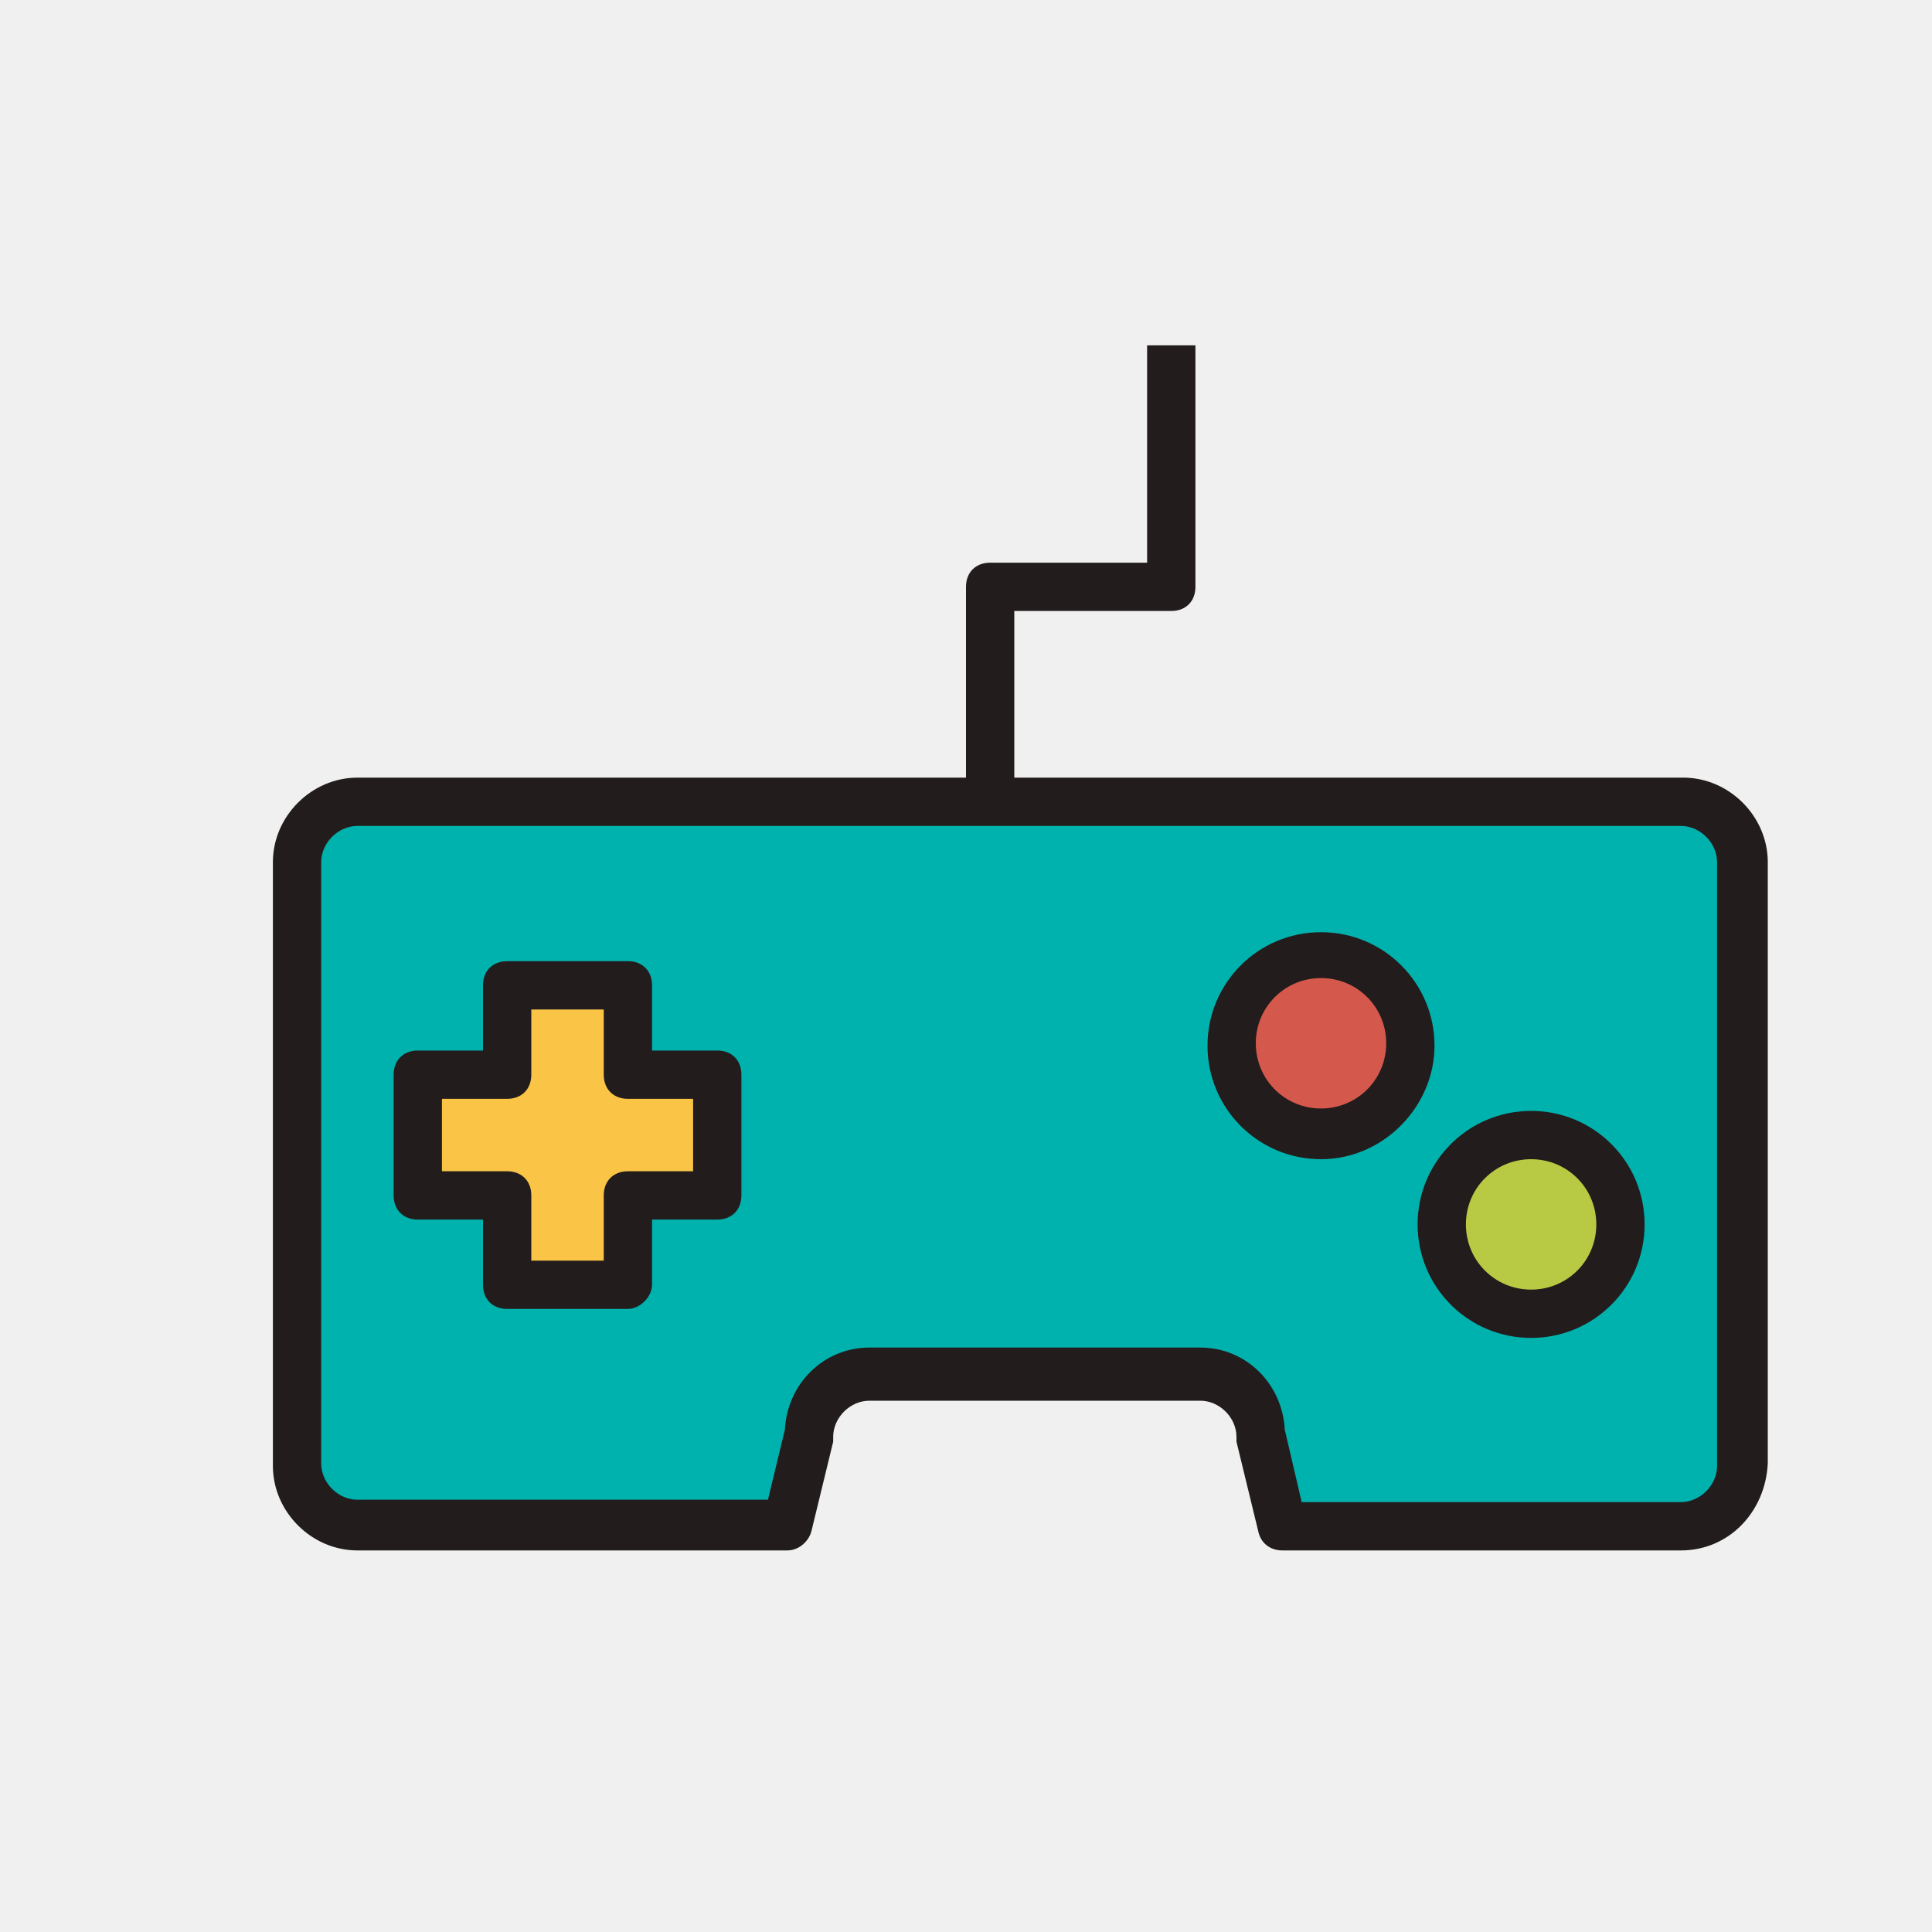
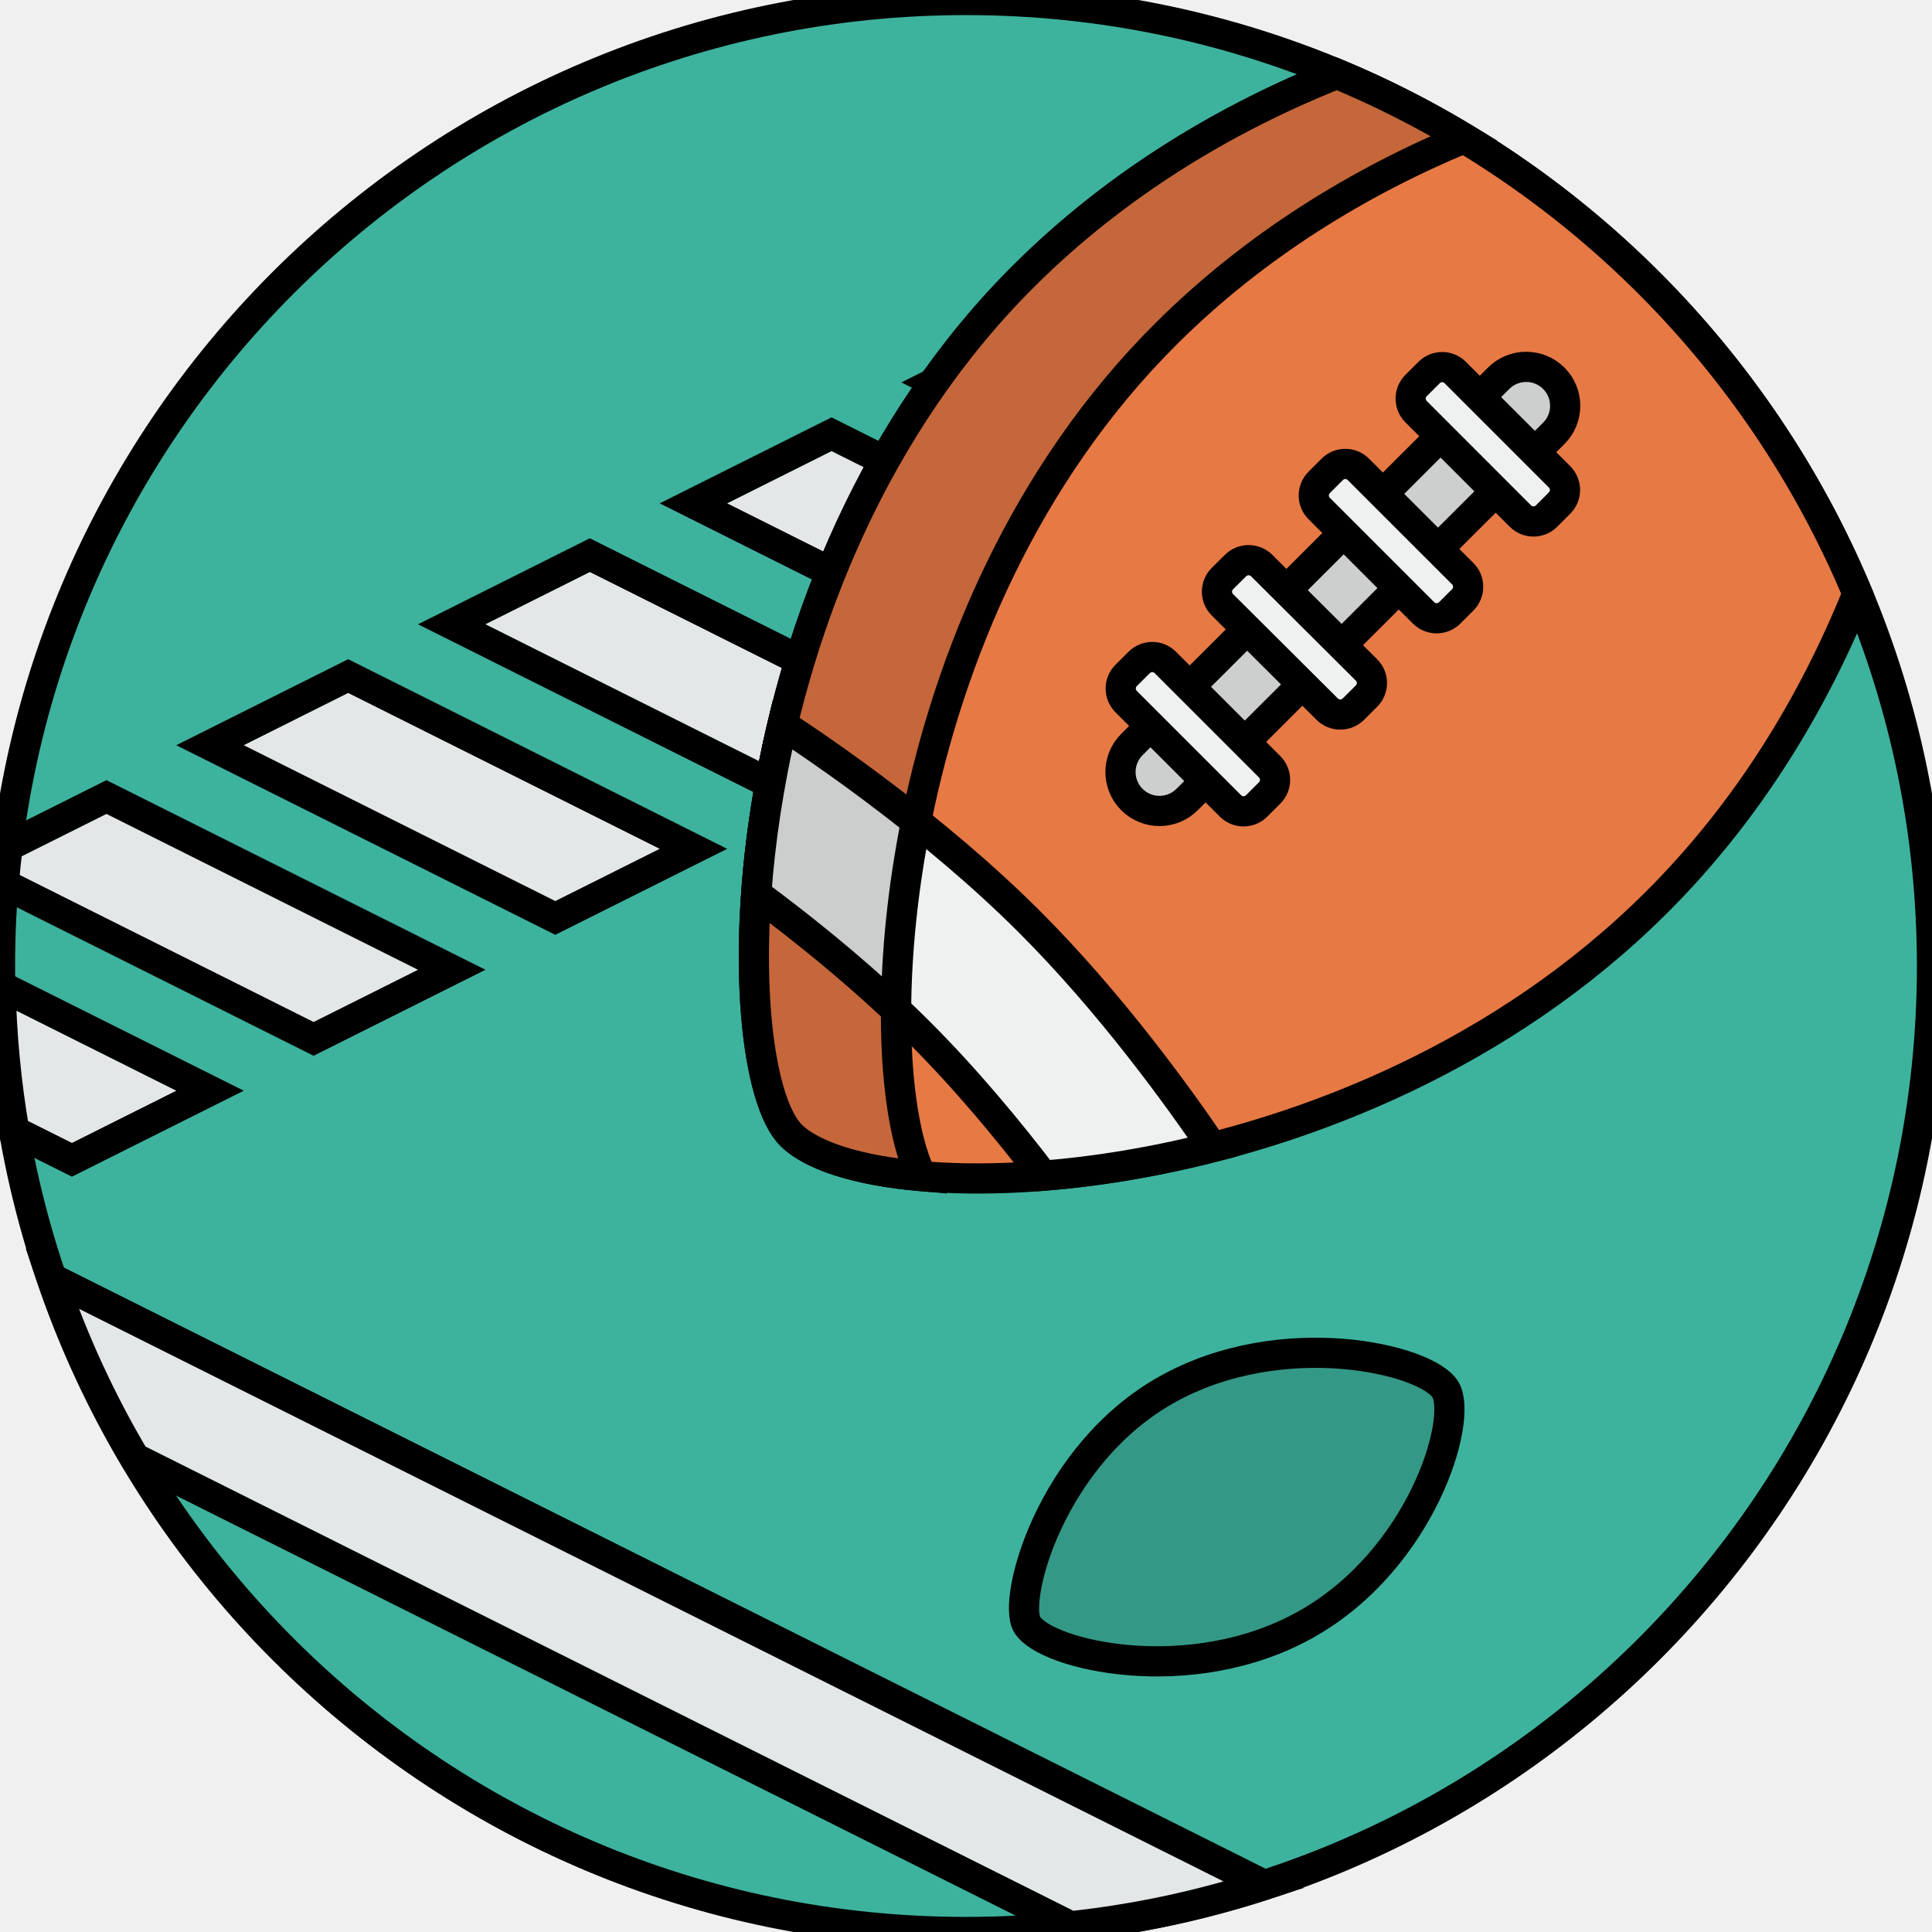
- <svg xmlns="http://www.w3.org/2000/svg" width="800px" height="800px" viewBox="0 0 1024 1024" class="icon" version="1.1">
-   <path d="M890.88 424.96H189.44c-17.92 0-32 14.08-32 32v318.72c0 17.92 14.08 32 32 32h227.84l11.52-47.36c0-17.92 14.08-32 32-32h175.36c17.92 0 32 14.08 32 32l11.52 47.36h211.2c17.92 0 32-14.08 32-32V456.96c0-16.64-14.08-32-32-32z" fill="#00B2AE" />
-   <path d="M890.88 821.76H679.68c-6.4 0-11.52-3.84-12.8-10.24l-11.52-47.36v-2.56c0-10.24-8.96-19.2-19.2-19.2H460.8c-10.24 0-19.2 8.96-19.2 19.2v2.56l-11.52 47.36c-1.28 5.12-6.4 10.24-12.8 10.24H189.44c-24.32 0-44.8-20.48-44.8-44.8v-320c0-24.32 20.48-44.8 44.8-44.8h702.72c24.32 0 44.8 20.48 44.8 44.8v318.72c-1.28 25.6-20.48 46.08-46.08 46.08z m-200.96-25.6h200.96c10.24 0 19.2-8.96 19.2-19.2v-320c0-10.24-8.96-19.2-19.2-19.2H189.44c-10.24 0-19.2 8.96-19.2 19.2v318.72c0 10.24 8.96 19.2 19.2 19.2h217.6l8.96-37.12c1.28-24.32 20.48-43.52 44.8-43.52h175.36c24.32 0 43.52 19.2 44.8 43.52l8.96 38.4z" fill="#231C1C" />
-   <path d="M537.6 422.4h-25.6v-111.36c0-7.68 5.12-12.8 12.8-12.8h83.2v-115.2h25.6v128c0 7.68-5.12 12.8-12.8 12.8H537.6V422.4z" fill="#231C1C" />
-   <path d="M700.16 552.96m-47.36 0a47.36 47.36 0 1 0 94.72 0 47.36 47.36 0 1 0-94.72 0Z" fill="#D4594C" />
-   <path d="M700.16 614.4c-33.28 0-60.16-26.88-60.16-60.16s26.88-60.16 60.16-60.16 60.16 26.88 60.16 60.16c0 32-26.88 60.16-60.16 60.16z m0-96c-19.2 0-34.56 15.36-34.56 34.56s15.36 34.56 34.56 34.56 34.56-15.36 34.56-34.56-15.36-34.56-34.56-34.56z" fill="#231C1C" />
-   <path d="M811.52 648.96m-47.36 0a47.36 47.36 0 1 0 94.72 0 47.36 47.36 0 1 0-94.72 0Z" fill="#B8CA43" />
-   <path d="M811.52 709.12c-33.28 0-60.16-26.88-60.16-60.16s26.88-60.16 60.16-60.16 60.16 26.88 60.16 60.16-26.88 60.16-60.16 60.16z m0-94.72c-19.2 0-34.56 15.36-34.56 34.56s15.36 34.56 34.56 34.56 34.56-15.36 34.56-34.56-15.36-34.56-34.56-34.56z" fill="#231C1C" />
-   <path d="M380.16 569.6H332.8v-48.64h-64v48.64h-47.36v64H268.8v47.36h64v-47.36h47.36z" fill="#FAC546" />
-   <path d="M332.8 693.76h-64c-7.68 0-12.8-5.12-12.8-12.8v-34.56h-34.56c-7.68 0-12.8-5.12-12.8-12.8v-64c0-7.68 5.12-12.8 12.8-12.8H256v-34.56c0-7.68 5.12-12.8 12.8-12.8h64c7.68 0 12.8 5.12 12.8 12.8v34.56h34.56c7.68 0 12.8 5.12 12.8 12.8v64c0 7.68-5.12 12.8-12.8 12.8H345.6v34.56c0 6.4-6.4 12.8-12.8 12.8z m-51.2-25.6h38.4v-34.56c0-7.68 5.12-12.8 12.8-12.8h34.56v-38.4H332.8c-7.68 0-12.8-5.12-12.8-12.8v-34.56h-38.4v34.56c0 7.68-5.12 12.8-12.8 12.8h-34.56v38.4H268.8c7.68 0 12.8 5.12 12.8 12.8v34.56z" fill="#231C1C" />
+ <svg xmlns="http://www.w3.org/2000/svg" width="64" height="64" viewBox="0 0 64 64" fill="none">
+   <g clip-path="url(#clip0_456_54)">
+     <path d="M32 0C49.673 0 64 14.327 64 32C64 49.673 49.673 64 32 64C14.327 64 0 49.673 0 32C0 14.327 14.327 0 32 0Z" fill="#3DB39E" stroke="black" strokeWidth="0.64" />
+     <path d="M14.964 20.68L26.403 26.403L30.977 24.113L19.539 18.39L14.964 20.68ZM38.984 20.108L27.546 14.385L22.971 16.674L34.409 22.396L38.984 20.108ZM18.395 30.408L22.971 28.119L11.533 22.396L6.957 24.686L18.395 30.408ZM30.977 12.668L42.415 18.39L46.991 16.101L35.553 10.379L30.977 12.668ZM35.466 63.81C37.678 63.572 39.822 63.105 41.877 62.439L1.72 42.348C2.435 44.438 3.355 46.43 4.464 48.3L35.466 63.81ZM2.383 38.42L6.957 36.131L0.017 32.659C0.05 34.294 0.205 35.898 0.474 37.466L2.383 38.42ZM10.389 34.414L14.964 32.125L3.526 26.403L0.253 28.04C0.202 28.451 0.159 28.863 0.124 29.279L10.389 34.414Z" fill="#E4E7E7" stroke="black" strokeWidth="0.64" />
+     <path d="M38.645 46.036C42.472 43.887 47.281 45.019 47.883 46.033C48.474 47.029 47.089 51.663 43.261 53.811C39.434 55.96 34.627 54.829 34.024 53.814C33.526 52.975 34.818 48.184 38.645 46.036Z" fill="#349886" stroke="black" strokeWidth="0.64" />
+     <path d="M54.847 29.919C57.919 26.866 60.081 23.265 61.532 19.663C58.283 11.895 52.061 5.684 44.287 2.448C40.652 3.896 37.018 6.056 33.933 9.123C23.89 19.11 23.949 35.361 26.205 37.605C28.934 40.318 44.804 39.907 54.847 29.919ZM54.847 29.919C57.919 26.866 60.081 23.265 61.532 19.663C58.283 11.895 52.061 5.684 44.287 2.448C40.652 3.896 37.018 6.056 33.933 9.123C23.89 19.11 23.949 35.361 26.205 37.605C28.934 40.318 44.804 39.907 54.847 29.919Z" fill="#E77944" />
+     <path d="M54.847 29.919C57.919 26.866 60.081 23.265 61.532 19.663C58.283 11.895 52.061 5.684 44.287 2.448C40.652 3.896 37.018 6.056 33.933 9.123C23.89 19.11 23.949 35.361 26.205 37.605C28.934 40.318 44.804 39.907 54.847 29.919Z" stroke="black" strokeWidth="0.64" />
+     <path d="M37.496 24.662L49.644 12.531C50.148 12.027 50.966 12.027 51.471 12.531C51.975 13.035 51.975 13.851 51.471 14.355L39.323 26.486C38.819 26.99 38.001 26.99 37.496 26.486C36.992 25.983 36.992 25.166 37.496 24.662Z" fill="#CDCFCF" stroke="black" strokeWidth="0.64" />
+     <path d="M38.602 21.944C38.363 21.705 37.976 21.705 37.737 21.944L37.304 22.376C37.066 22.615 37.066 23.002 37.304 23.241L40.762 26.698C41.001 26.937 41.388 26.937 41.627 26.698L42.059 26.266C42.298 26.027 42.298 25.64 42.059 25.401L38.602 21.944ZM41.795 18.735C41.556 18.497 41.167 18.497 40.928 18.735L40.493 19.167C40.254 19.406 40.254 19.794 40.493 20.033L43.965 23.491C44.205 23.729 44.593 23.729 44.833 23.491L45.267 23.058C45.507 22.819 45.507 22.432 45.267 22.193L41.795 18.735ZM44.997 15.547C44.758 15.309 44.371 15.309 44.133 15.547L43.7 15.98C43.461 16.219 43.461 16.607 43.7 16.845L47.158 20.303C47.397 20.541 47.784 20.541 48.023 20.303L48.456 19.87C48.694 19.631 48.694 19.244 48.456 19.005L44.997 15.547ZM51.663 15.798L48.205 12.34C47.967 12.101 47.58 12.101 47.341 12.34L46.909 12.772C46.67 13.011 46.67 13.398 46.909 13.637L50.366 17.096C50.605 17.334 50.992 17.334 51.231 17.096L51.663 16.663C51.902 16.424 51.902 16.037 51.663 15.798ZM38.602 21.944C38.363 21.705 37.976 21.705 37.737 21.944L37.304 22.376C37.066 22.615 37.066 23.002 37.304 23.241L40.762 26.698C41.001 26.937 41.388 26.937 41.627 26.698L42.059 26.266C42.298 26.027 42.298 25.64 42.059 25.401L38.602 21.944ZM41.795 18.735C41.556 18.497 41.167 18.497 40.928 18.735L40.493 19.167C40.254 19.406 40.254 19.794 40.493 20.033L43.965 23.491C44.205 23.729 44.593 23.729 44.833 23.491L45.267 23.058C45.507 22.819 45.507 22.432 45.267 22.193L41.795 18.735ZM44.997 15.547C44.758 15.309 44.371 15.309 44.133 15.547L43.7 15.98C43.461 16.219 43.461 16.607 43.7 16.845L47.158 20.303C47.397 20.541 47.784 20.541 48.023 20.303L48.456 19.87C48.694 19.631 48.694 19.244 48.456 19.005L44.997 15.547ZM51.663 15.798L48.205 12.34C47.967 12.101 47.58 12.101 47.341 12.34L46.909 12.772C46.67 13.011 46.67 13.398 46.909 13.637L50.366 17.096C50.605 17.334 50.992 17.334 51.231 17.096L51.663 16.663C51.902 16.424 51.902 16.037 51.663 15.798Z" fill="#EFF1F1" />
+     <path d="M38.602 21.944C38.363 21.705 37.976 21.705 37.737 21.944L37.304 22.376C37.066 22.615 37.066 23.002 37.304 23.241L40.762 26.698C41.001 26.937 41.388 26.937 41.627 26.698L42.059 26.266C42.298 26.027 42.298 25.64 42.059 25.401L38.602 21.944ZM41.795 18.735C41.556 18.497 41.167 18.497 40.928 18.735L40.493 19.167C40.254 19.406 40.254 19.794 40.493 20.033L43.965 23.491C44.205 23.729 44.593 23.729 44.833 23.491L45.267 23.058C45.507 22.819 45.507 22.432 45.267 22.193L41.795 18.735ZM44.997 15.547C44.758 15.309 44.371 15.309 44.133 15.547L43.7 15.98C43.461 16.219 43.461 16.607 43.7 16.845L47.158 20.303C47.397 20.541 47.784 20.541 48.023 20.303L48.456 19.87C48.694 19.631 48.694 19.244 48.456 19.005L44.997 15.547ZM51.663 15.798L48.205 12.34C47.967 12.101 47.58 12.101 47.341 12.34L46.909 12.772C46.67 13.011 46.67 13.398 46.909 13.637L50.366 17.096C50.605 17.334 50.992 17.334 51.231 17.096L51.663 16.663C51.902 16.424 51.902 16.037 51.663 15.798Z" stroke="black" strokeWidth="0.64" />
+     <path d="M38.642 11.043C41.585 8.116 45.03 6.023 48.497 4.579C47.154 3.77 45.748 3.057 44.287 2.448C40.652 3.896 37.018 6.056 33.933 9.123C23.89 19.11 23.949 35.361 26.205 37.605C26.899 38.295 28.445 38.781 30.527 38.961C28.687 35.32 29.212 20.421 38.642 11.043Z" fill="#C5673A" stroke="black" strokeWidth="0.64" />
+     <path d="M25.053 29.612C26.671 30.81 28.651 32.399 30.442 34.188C32.007 35.751 33.419 37.459 34.555 38.947C36.296 38.809 38.196 38.504 40.167 38.001C39.03 36.326 36.783 33.213 34.1 30.534C30.969 27.405 27.248 24.874 25.922 24.009C25.451 25.985 25.175 27.883 25.053 29.612Z" fill="#EFF1F1" stroke="black" strokeWidth="0.64" />
+     <path d="M29.684 33.453C29.695 31.609 29.894 29.477 30.347 27.213C28.433 25.688 26.73 24.538 25.921 24.009C25.806 24.49 25.704 24.966 25.613 25.437L25.59 25.558C25.508 25.985 25.436 26.406 25.371 26.821L25.349 26.962C25.211 27.877 25.113 28.763 25.053 29.608V29.612C26.446 30.643 28.106 31.965 29.684 33.453Z" fill="#CCCDCD" stroke="black" strokeWidth="0.64" />
+   </g>
+   <defs>
+     <clipPath id="clip0_456_54">
+       <rect width="64" height="64" fill="white" />
+     </clipPath>
+   </defs>
</svg>
